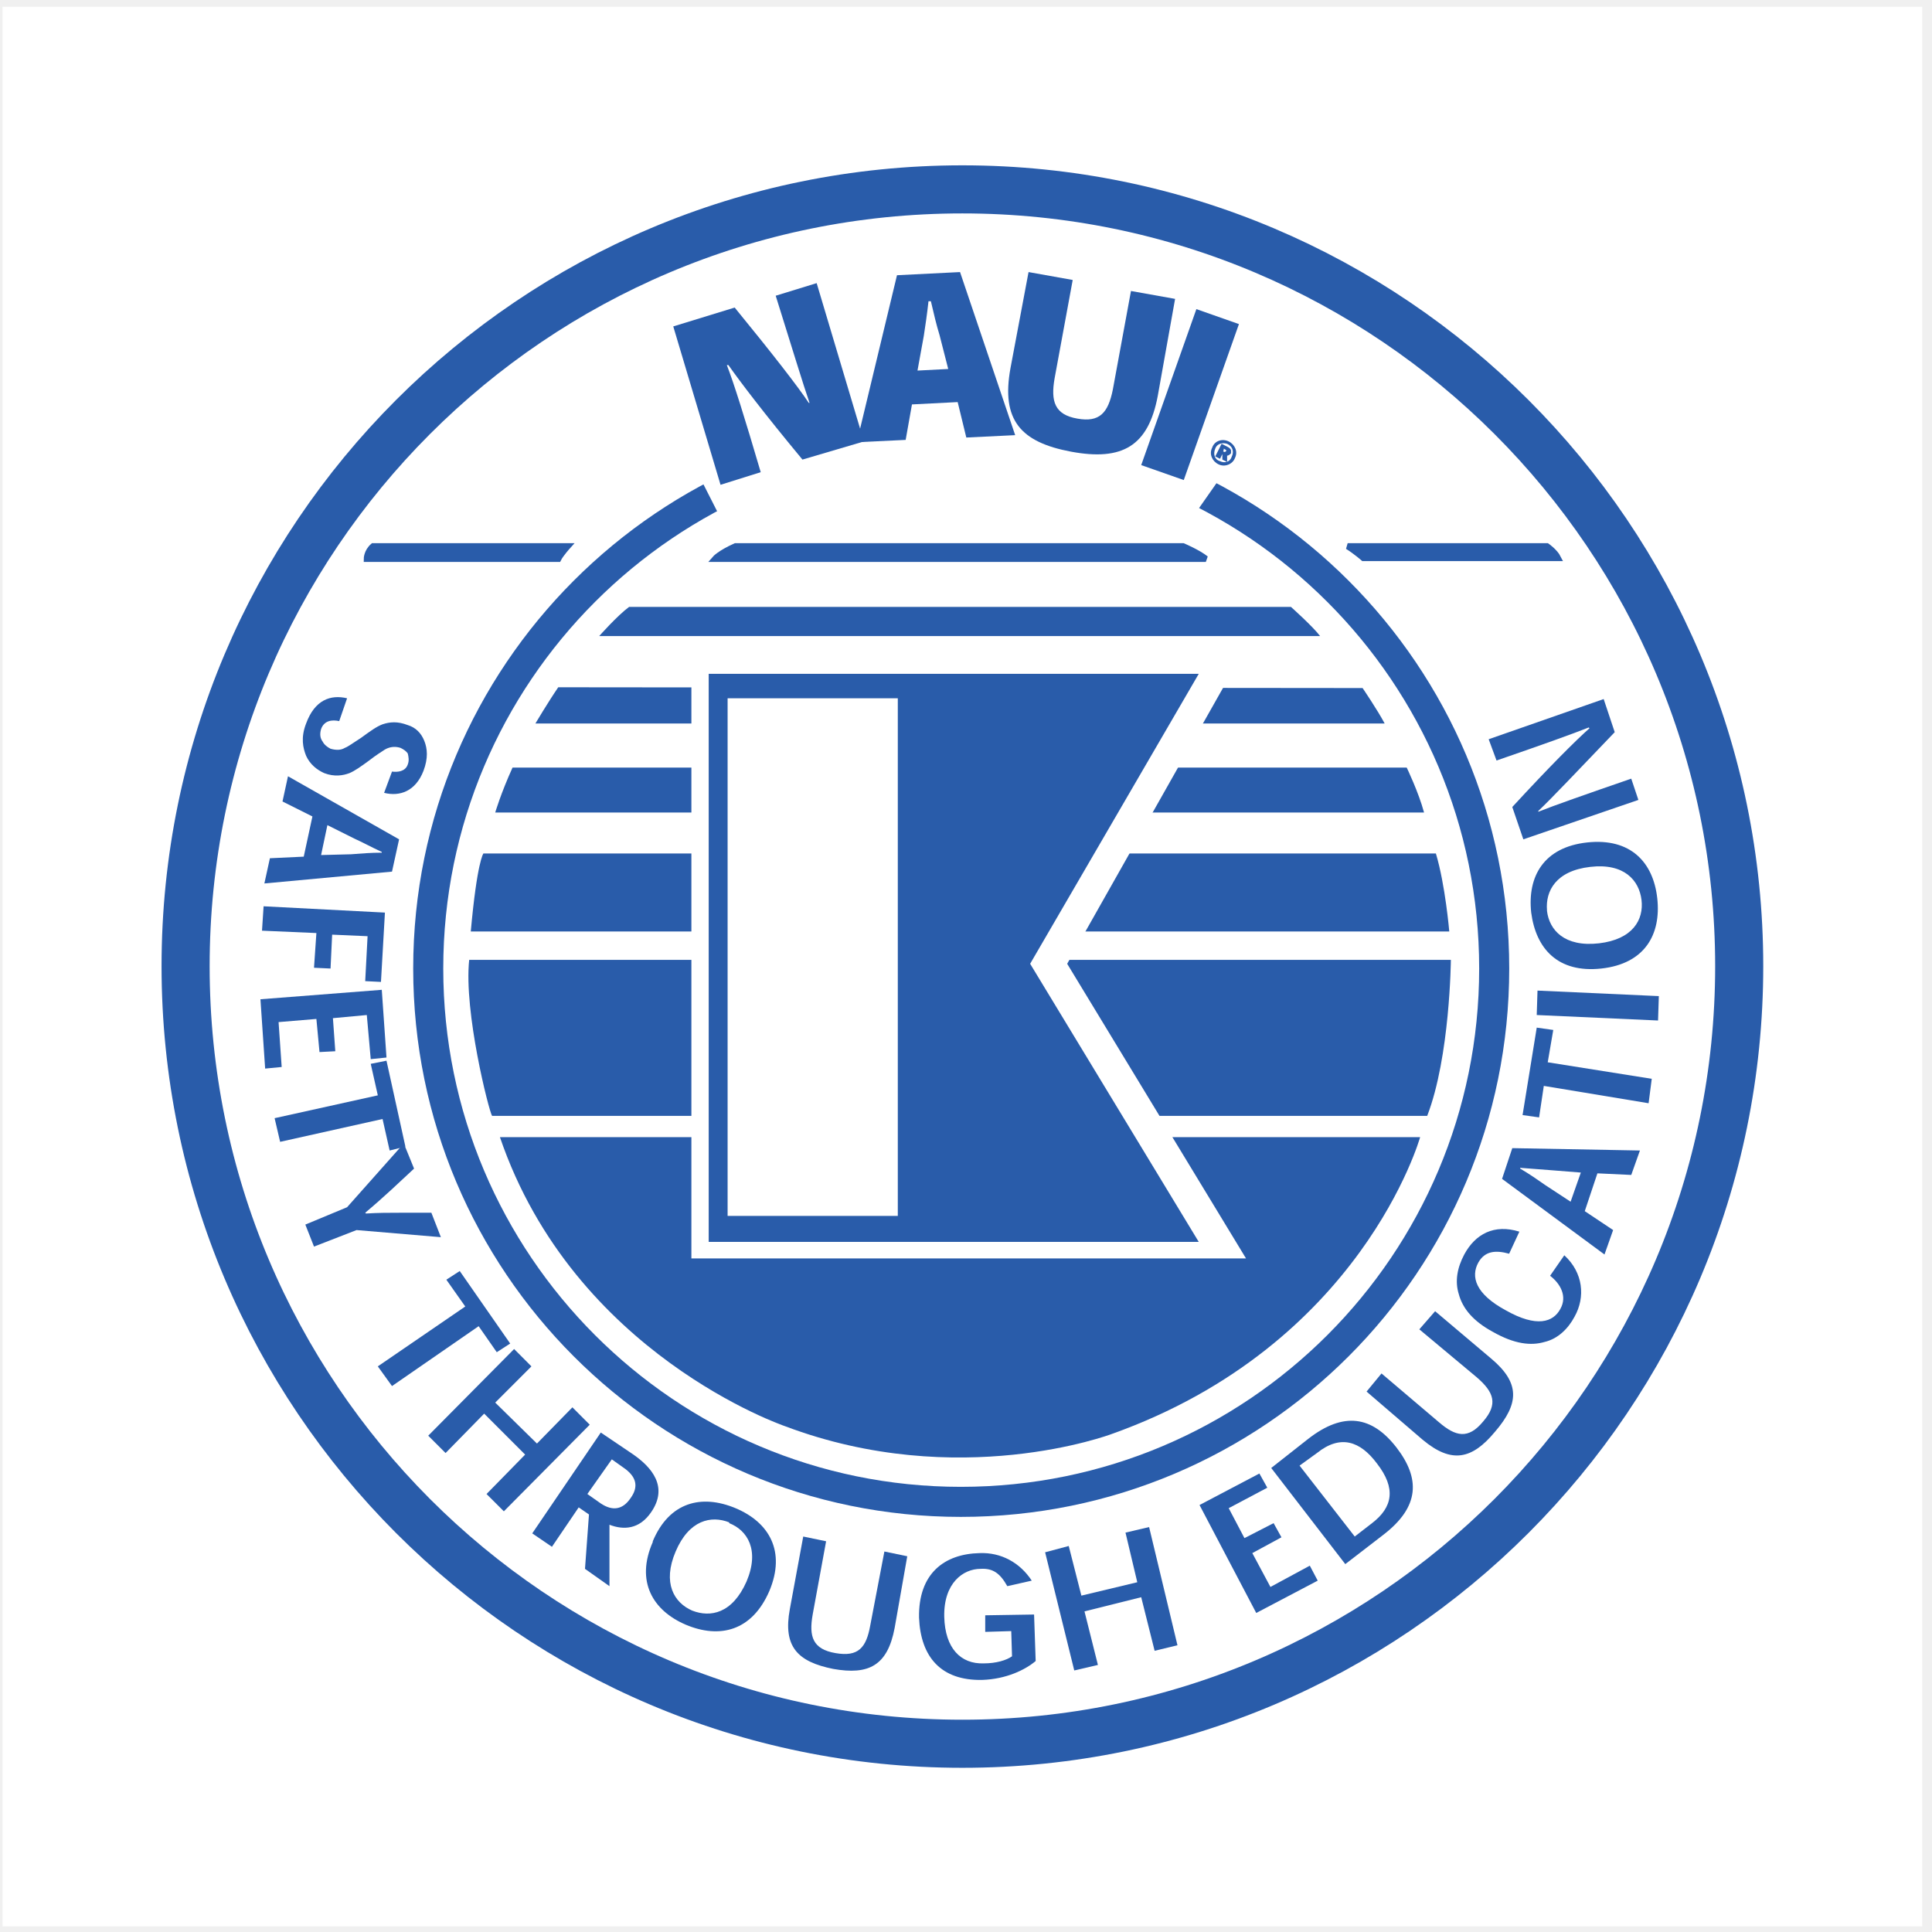
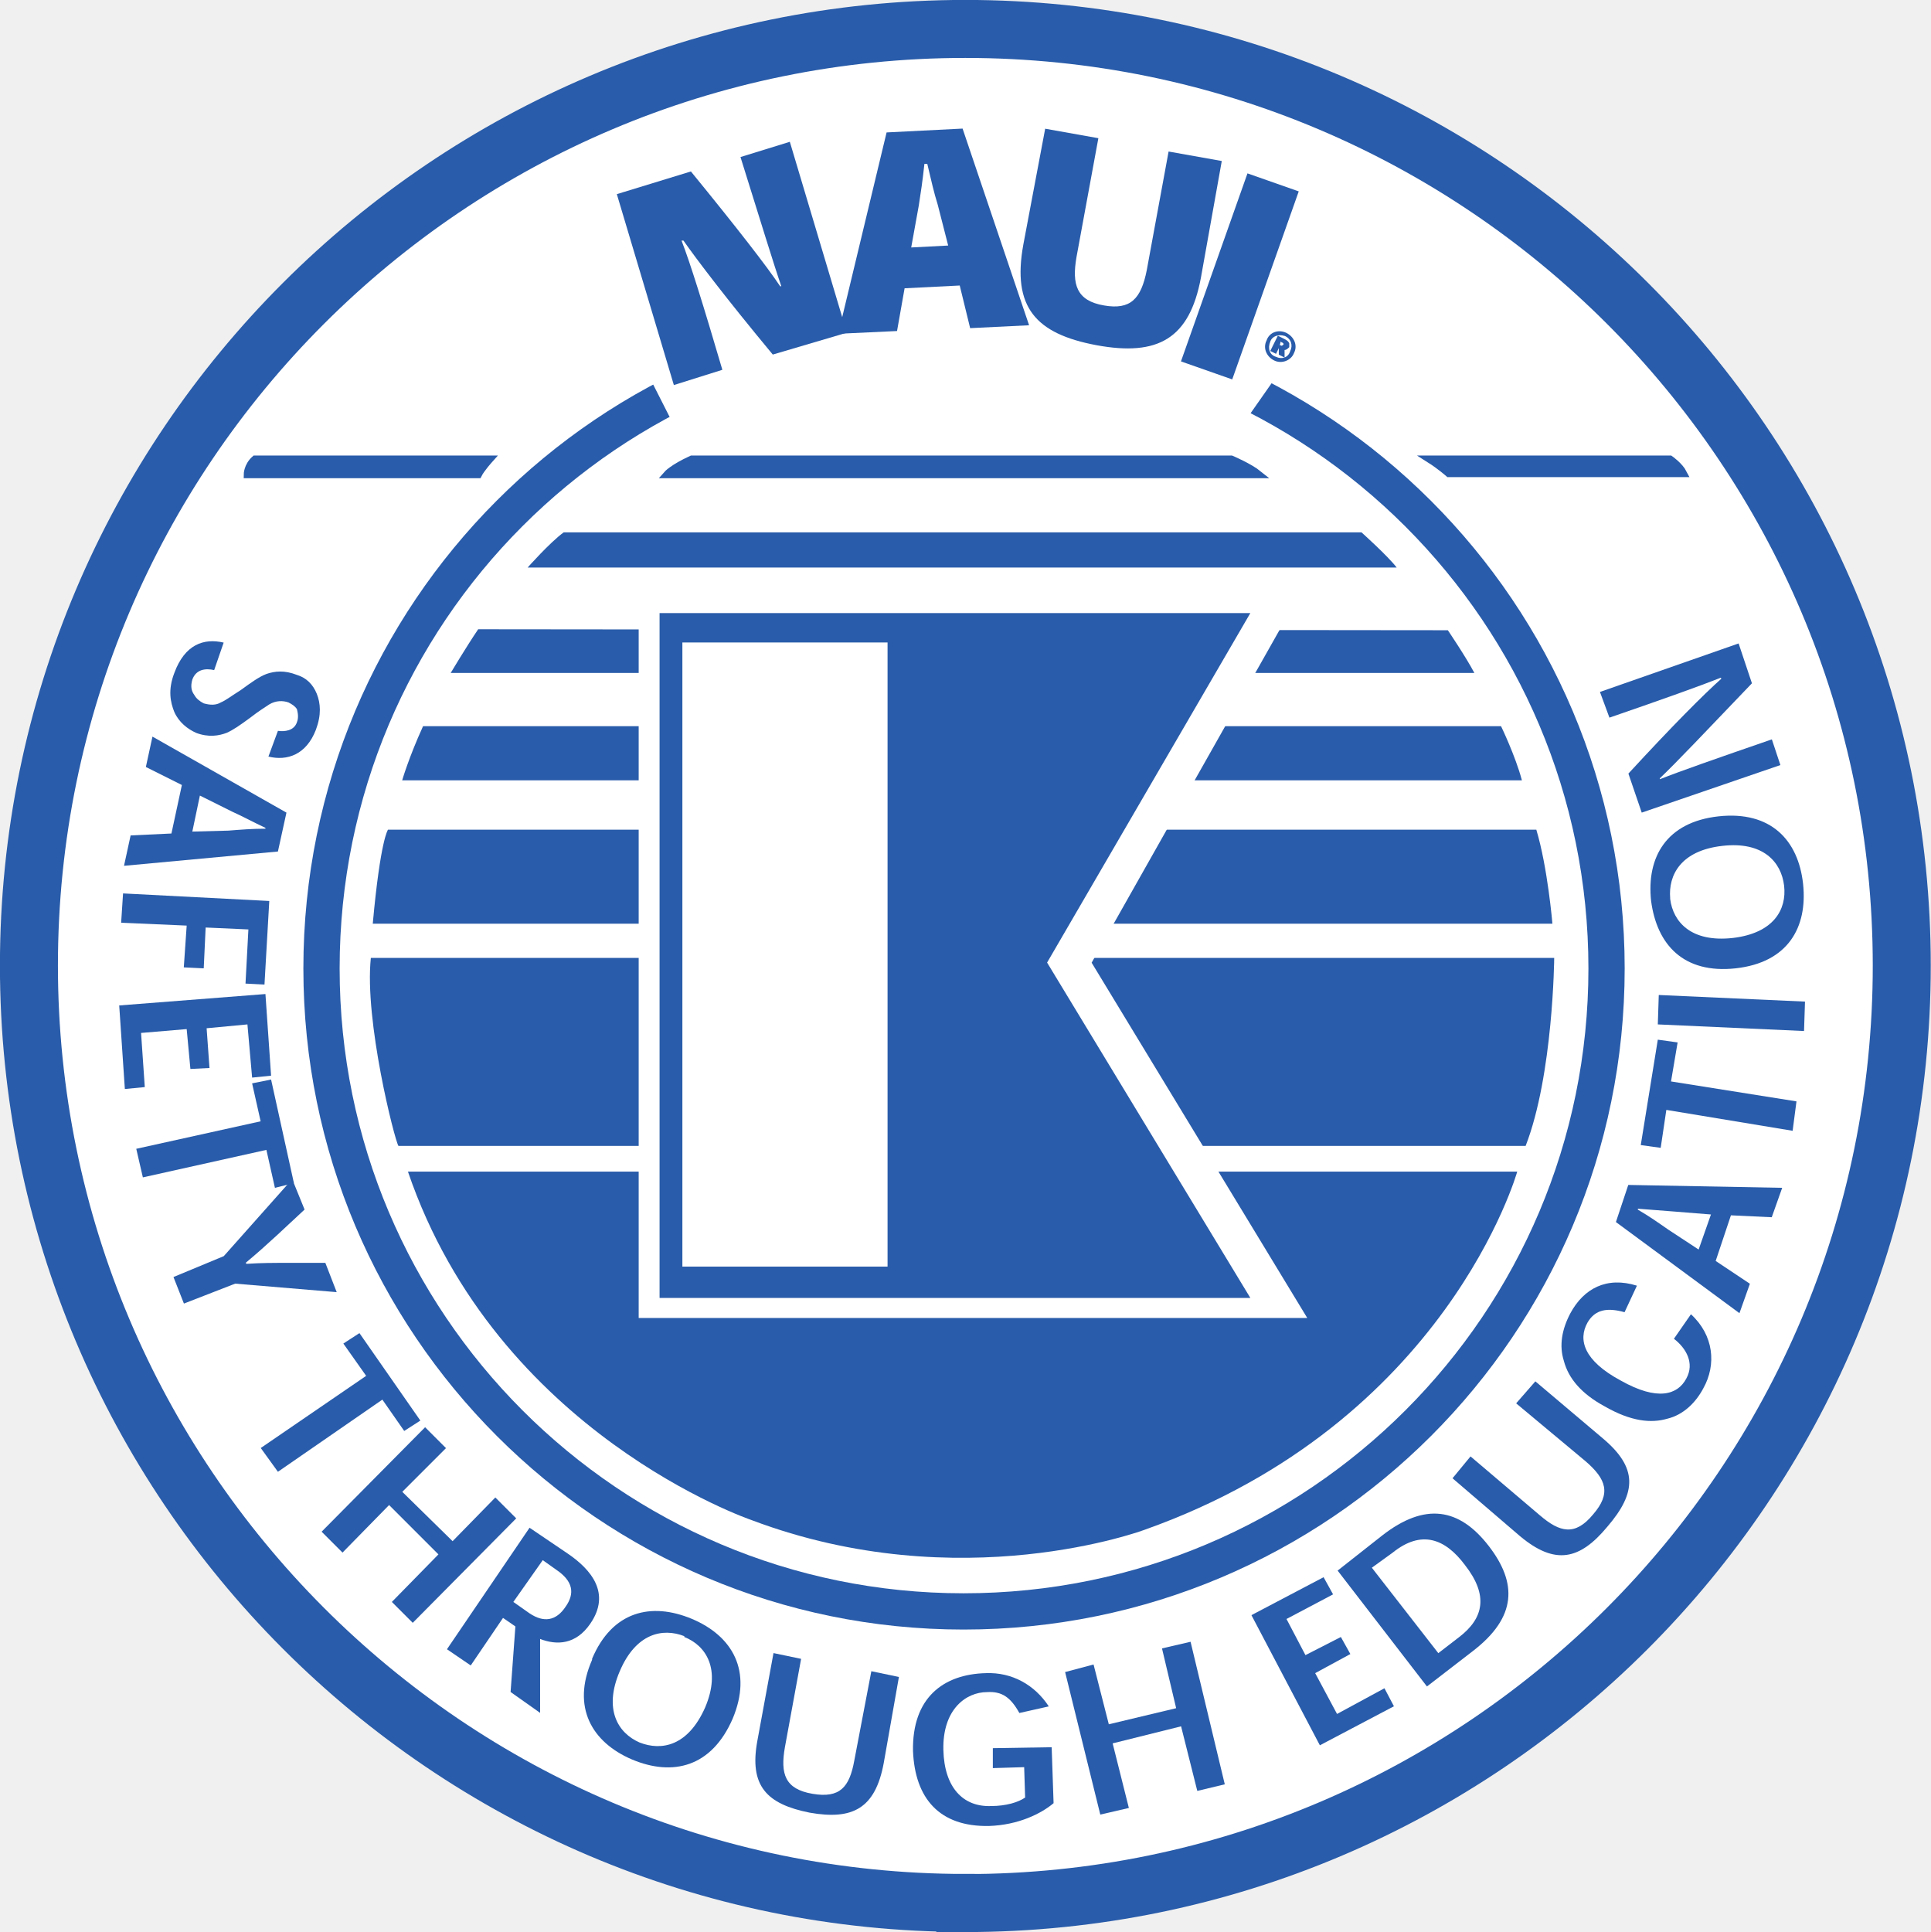
- <svg xmlns="http://www.w3.org/2000/svg" width="194pt" height="194pt" viewBox="0 0 194 194" version="1.1">
-   <g id="surface1">
-     <path style=" stroke:none;fill-rule:evenodd;fill:rgb(100%,100%,100%);fill-opacity:1;" d="M 0.258 0.676 L 193.016 0.676 L 193.016 193.434 L 0.258 193.434 L 0.258 0.676 " />
-     <path style="fill:none;stroke-width:30.18;stroke-linecap:butt;stroke-linejoin:miter;stroke:rgb(16.1%,36.099%,66.699%);stroke-opacity:1;stroke-miterlimit:2.613;" d="M 964.795 431.918 C 1260.651 431.918 1500.376 671.607 1500.376 967.469 C 1500.376 1263.369 1260.651 1503.059 964.795 1503.059 C 669.72 1503.059 429.996 1263.369 429.996 967.469 C 429.996 671.607 669.72 431.918 964.795 431.918 Z M 964.795 431.918 " transform="matrix(0.100001,0,0,-0.0999992,0,194)" />
-     <path style=" stroke:none;fill-rule:evenodd;fill:rgb(100%,100%,100%);fill-opacity:1;" d="M 69.977 47.336 L 72.668 52.637 L 119.266 52.637 L 122.98 47.336 C 122.98 47.336 101.621 32.305 69.977 47.336 " />
-     <path style=" stroke:none;fill-rule:evenodd;fill:rgb(16.1%,36.099%,66.699%);fill-opacity:1;" d="M 145.527 93.535 C 145.527 93.535 145.133 88.867 144.184 85.703 L 48.539 85.703 C 48.539 85.703 47.906 86.492 47.273 93.535 L 145.527 93.535 " />
-     <path style=" stroke:none;fill-rule:evenodd;fill:rgb(16.1%,36.099%,66.699%);fill-opacity:1;" d="M 47.113 96.383 L 145.688 96.383 C 145.688 96.383 145.605 106.113 143.312 112.047 L 49.41 112.047 C 49.094 111.57 46.559 101.602 47.113 96.383 " />
-     <path style=" stroke:none;fill-rule:evenodd;fill:rgb(16.1%,36.099%,66.699%);fill-opacity:1;" d="M 50.199 114.184 L 142.602 114.184 C 142.602 114.184 136.746 135.066 111.59 144.008 C 111.59 144.008 96.242 149.781 78.84 143.215 C 78.84 143.215 57.637 136.016 50.199 114.184 " />
-     <path style=" stroke:none;fill-rule:evenodd;fill:rgb(16.1%,36.099%,66.699%);fill-opacity:1;" d="M 51.465 77.078 L 141.254 77.078 C 141.254 77.078 142.441 79.531 142.996 81.59 L 49.727 81.59 C 49.727 81.59 50.281 79.691 51.465 77.078 " />
-     <path style=" stroke:none;fill-rule:evenodd;fill:rgb(16.1%,36.099%,66.699%);fill-opacity:1;" d="M 56.055 69.012 L 136.824 69.09 C 136.824 69.09 138.328 71.305 139.039 72.648 L 53.762 72.648 C 53.762 72.648 55.027 70.516 56.055 69.012 " />
-     <path style="fill:none;stroke-width:48.288;stroke-linecap:butt;stroke-linejoin:miter;stroke:rgb(16.1%,36.099%,66.699%);stroke-opacity:1;stroke-miterlimit:2.613;" d="M 966.358 189.025 C 1396.705 189.025 1746.389 538.715 1746.389 969.852 C 1746.389 1400.207 1396.705 1749.858 966.358 1749.858 C 535.229 1749.858 186.365 1400.207 186.365 969.852 C 186.365 538.715 535.229 189.025 966.358 189.025 Z M 966.358 189.025 " transform="matrix(0.100001,0,0,-0.0999992,0,194)" />
-     <path style=" stroke:none;fill-rule:evenodd;fill:rgb(16.1%,36.099%,66.699%);fill-opacity:1;" d="M 63.172 60.941 L 129.629 60.941 C 129.629 60.941 131.844 62.918 132.555 63.871 L 60.168 63.871 C 60.168 63.871 61.988 61.812 63.172 60.941 " />
-     <path style=" stroke:none;fill-rule:evenodd;fill:rgb(16.1%,36.099%,66.699%);fill-opacity:1;" d="M 37.465 54.852 L 57.004 54.852 C 57.004 54.852 56.293 55.641 56.055 56.117 L 36.832 56.117 C 36.832 56.117 36.832 55.402 37.465 54.852 " />
-     <path style="fill:none;stroke-width:6.164;stroke-linecap:butt;stroke-linejoin:miter;stroke:rgb(16.1%,36.099%,66.699%);stroke-opacity:1;stroke-miterlimit:2.613;" d="M 374.645 1391.496 L 570.033 1391.496 C 570.033 1391.496 562.924 1383.605 560.541 1378.839 L 368.317 1378.839 C 368.317 1378.839 368.317 1385.988 374.645 1391.496 Z M 374.645 1391.496 " transform="matrix(0.100001,0,0,-0.0999992,0,194)" />
-     <path style=" stroke:none;fill-rule:evenodd;fill:rgb(16.1%,36.099%,66.699%);fill-opacity:1;" d="M 73.855 54.852 L 118.789 54.852 C 118.789 54.852 120.289 55.484 121.082 56.117 L 71.797 56.117 C 71.797 56.117 72.273 55.562 73.855 54.852 " />
-     <path style="fill:none;stroke-width:6.164;stroke-linecap:butt;stroke-linejoin:miter;stroke:rgb(16.1%,36.099%,66.699%);stroke-opacity:1;stroke-miterlimit:2.613;" d="M 738.547 1391.496 L 1187.879 1391.496 C 1187.879 1391.496 1202.918 1385.167 1210.808 1378.839 L 717.962 1378.839 C 717.962 1378.839 722.727 1384.386 738.547 1391.496 Z M 738.547 1391.496 " transform="matrix(0.100001,0,0,-0.0999992,0,194)" />
-     <path style=" stroke:none;fill-rule:evenodd;fill:rgb(16.1%,36.099%,66.699%);fill-opacity:1;" d="M 135.324 54.852 L 155.34 54.852 C 155.34 54.852 156.129 55.402 156.445 56.035 L 136.906 56.035 C 136.906 56.035 136.191 55.402 135.324 54.852 " />
-     <path style="fill:none;stroke-width:6.164;stroke-linecap:butt;stroke-linejoin:miter;stroke:rgb(16.1%,36.099%,66.699%);stroke-opacity:1;stroke-miterlimit:2.613;" d="M 1353.229 1391.496 L 1553.344 1391.496 C 1553.344 1391.496 1561.273 1385.988 1564.437 1379.659 L 1369.049 1379.659 C 1369.049 1379.659 1361.94 1385.988 1353.229 1391.496 Z M 1353.229 1391.496 " transform="matrix(0.100001,0,0,-0.0999992,0,194)" />
-     <path style=" stroke:none;fill-rule:evenodd;fill:rgb(16.1%,36.099%,66.699%);fill-opacity:1;" d="M 38.57 79.613 C 40.152 80.008 41.734 79.453 42.527 77.395 C 43 76.133 42.922 75.184 42.605 74.391 C 42.289 73.602 41.734 73.047 40.945 72.809 C 39.914 72.41 39.125 72.492 38.414 72.73 C 37.781 72.969 37.148 73.441 36.277 74.074 C 35.406 74.629 35.012 74.945 34.617 75.102 C 34.219 75.34 33.746 75.34 33.191 75.184 C 32.875 75.023 32.559 74.785 32.402 74.469 C 32.164 74.152 32.082 73.758 32.242 73.203 C 32.559 72.336 33.352 72.254 34.062 72.41 L 34.852 70.117 C 33.191 69.723 31.609 70.277 30.738 72.648 C 30.184 74.074 30.422 75.102 30.738 75.895 C 31.133 76.766 31.848 77.316 32.559 77.633 C 33.586 78.027 34.457 77.871 35.09 77.633 C 35.645 77.395 36.199 77 37.066 76.367 C 37.781 75.812 38.176 75.578 38.652 75.262 C 39.203 74.945 39.758 74.945 40.23 75.102 C 40.547 75.262 40.785 75.422 40.945 75.656 C 41.023 75.973 41.102 76.367 40.945 76.766 C 40.707 77.477 39.914 77.555 39.363 77.477 L 38.57 79.613 " />
-     <path style=" stroke:none;fill-rule:evenodd;fill:rgb(16.1%,36.099%,66.699%);fill-opacity:1;" d="M 30.5 86.02 L 27.102 86.18 L 26.547 88.711 L 39.363 87.523 L 40.074 84.281 L 28.918 77.949 L 28.367 80.48 L 31.371 81.984 Z M 32.242 85.859 L 32.875 82.855 L 35.566 84.199 C 36.434 84.594 37.305 85.07 38.336 85.547 L 38.336 85.621 C 37.227 85.621 36.277 85.703 35.25 85.781 L 32.242 85.859 " />
-     <path style=" stroke:none;fill-rule:evenodd;fill:rgb(16.1%,36.099%,66.699%);fill-opacity:1;" d="M 26.309 93.453 L 31.77 93.691 L 31.531 97.176 L 33.191 97.254 L 33.352 93.852 L 36.91 94.008 L 36.672 98.52 L 38.254 98.598 L 38.652 91.637 L 26.469 91.004 L 26.309 93.453 " />
-     <path style=" stroke:none;fill-rule:evenodd;fill:rgb(16.1%,36.099%,66.699%);fill-opacity:1;" d="M 33.43 102.238 L 36.832 101.922 L 37.227 106.352 L 38.809 106.191 L 38.336 99.391 L 26.152 100.34 L 26.625 107.301 L 28.285 107.141 L 27.973 102.633 L 31.77 102.316 L 32.082 105.641 L 33.668 105.559 L 33.43 102.238 " />
-     <path style=" stroke:none;fill-rule:evenodd;fill:rgb(16.1%,36.099%,66.699%);fill-opacity:1;" d="M 40.707 115.133 L 38.809 106.508 L 37.227 106.824 L 37.938 109.988 L 27.574 112.281 L 28.129 114.656 L 38.414 112.363 L 39.125 115.527 L 40.707 115.133 " />
-     <path style=" stroke:none;fill-rule:evenodd;fill:rgb(16.1%,36.099%,66.699%);fill-opacity:1;" d="M 44.27 124.23 L 43.316 121.777 L 40.152 121.777 C 39.047 121.777 37.938 121.777 36.754 121.855 L 36.672 121.777 C 37.621 120.984 38.414 120.273 39.281 119.48 L 41.578 117.344 L 40.547 114.816 L 34.852 121.223 L 30.66 122.965 L 31.531 125.176 L 35.801 123.516 L 44.27 124.23 " />
-     <path style=" stroke:none;fill-rule:evenodd;fill:rgb(16.1%,36.099%,66.699%);fill-opacity:1;" d="M 51.23 134.91 L 46.164 127.629 L 44.82 128.5 L 46.719 131.191 L 37.938 137.203 L 39.363 139.18 L 48.062 133.168 L 49.883 135.781 L 51.23 134.91 " />
-     <path style=" stroke:none;fill-rule:evenodd;fill:rgb(16.1%,36.099%,66.699%);fill-opacity:1;" d="M 59.219 143.059 L 57.477 141.316 L 53.918 144.953 L 49.727 140.84 L 53.363 137.203 L 51.625 135.461 L 43 144.164 L 44.742 145.906 L 48.617 141.949 L 52.73 146.062 L 48.855 150.02 L 50.594 151.758 L 59.219 143.059 " />
-     <path style=" stroke:none;fill-rule:evenodd;fill:rgb(16.1%,36.099%,66.699%);fill-opacity:1;" d="M 61.199 153.105 C 62.621 153.656 64.203 153.578 65.391 151.836 C 67.129 149.305 65.469 147.328 63.492 145.984 L 60.328 143.848 L 53.445 153.973 L 55.422 155.32 L 58.109 151.363 L 59.141 152.074 L 58.742 157.535 L 61.199 159.273 Z M 58.98 150.02 L 61.434 146.539 L 62.543 147.328 C 63.965 148.277 64.125 149.305 63.332 150.414 C 62.543 151.602 61.512 151.758 60.328 150.969 L 58.98 150.02 " />
-     <path style=" stroke:none;fill-rule:evenodd;fill:rgb(16.1%,36.099%,66.699%);fill-opacity:1;" d="M 65.547 154.844 C 63.809 158.801 65.547 161.727 68.871 163.148 C 72.273 164.574 75.516 163.785 77.258 159.75 C 78.918 155.793 77.258 152.867 73.855 151.441 C 70.453 150.02 67.211 150.809 65.547 154.766 Z M 73.223 152.945 C 75.043 153.656 76.305 155.637 74.965 158.801 C 73.535 162.043 71.324 162.438 69.504 161.727 C 67.684 160.934 66.496 158.957 67.844 155.793 C 69.188 152.629 71.402 152.152 73.223 152.867 L 73.223 152.945 " />
-     <path style=" stroke:none;fill-rule:evenodd;fill:rgb(16.1%,36.099%,66.699%);fill-opacity:1;" d="M 91.102 156.27 L 88.805 155.793 L 87.383 163.23 C 86.984 165.445 86.195 166.395 83.902 165.996 C 81.605 165.602 81.211 164.336 81.605 162.121 L 82.953 154.766 L 80.656 154.289 L 79.312 161.57 C 78.602 165.367 80.105 166.867 83.664 167.582 C 87.223 168.215 89.121 167.266 89.836 163.465 L 91.102 156.27 " />
-     <path style=" stroke:none;fill-rule:evenodd;fill:rgb(16.1%,36.099%,66.699%);fill-opacity:1;" d="M 103.836 162.121 L 98.93 162.199 L 98.93 163.863 L 101.543 163.785 L 101.621 166.316 C 101.066 166.711 100.039 167.027 98.773 167.027 C 96.48 167.105 94.898 165.523 94.816 162.359 C 94.738 158.957 96.719 157.535 98.457 157.535 C 99.723 157.453 100.434 158.008 101.148 159.273 L 103.602 158.719 C 102.414 156.902 100.516 155.871 98.379 155.953 C 94.816 156.031 92.207 158.008 92.285 162.438 C 92.445 166.395 94.5 168.766 98.613 168.688 C 101.066 168.609 102.965 167.66 103.996 166.789 L 103.836 162.121 " />
-     <path style=" stroke:none;fill-rule:evenodd;fill:rgb(16.1%,36.099%,66.699%);fill-opacity:1;" d="M 115.387 153.34 L 113.016 153.895 L 114.199 158.879 L 108.586 160.223 L 107.316 155.238 L 104.945 155.871 L 107.871 167.738 L 110.246 167.184 L 108.898 161.805 L 114.594 160.383 L 115.941 165.762 L 118.234 165.207 L 115.387 153.34 " />
-     <path style=" stroke:none;fill-rule:evenodd;fill:rgb(16.1%,36.099%,66.699%);fill-opacity:1;" d="M 124.961 154.449 L 123.379 151.441 L 127.254 149.387 L 126.461 147.961 L 120.449 151.125 L 126.145 161.965 L 132.316 158.719 L 131.523 157.215 L 127.57 159.352 L 125.75 155.953 L 128.676 154.367 L 127.887 152.945 L 124.961 154.449 " />
-     <path style=" stroke:none;fill-rule:evenodd;fill:rgb(16.1%,36.099%,66.699%);fill-opacity:1;" d="M 138.883 154.133 C 142.602 151.285 142.602 148.438 140.227 145.352 C 137.773 142.188 134.926 141.711 131.367 144.48 L 127.648 147.406 L 135.086 157.059 Z M 136.035 154.289 L 130.496 147.168 L 132.238 145.906 C 134.609 144.008 136.59 144.719 138.25 146.934 C 140.227 149.465 139.832 151.363 137.773 152.945 L 136.035 154.289 " />
-     <path style=" stroke:none;fill-rule:evenodd;fill:rgb(16.1%,36.099%,66.699%);fill-opacity:1;" d="M 144.105 131.664 L 142.52 133.484 L 148.297 138.309 C 150.035 139.812 150.434 141 148.93 142.738 C 147.426 144.559 146.16 144.242 144.5 142.82 L 138.723 137.914 L 137.223 139.734 L 142.84 144.559 C 145.766 147.012 147.82 146.539 150.117 143.77 C 152.566 140.922 152.648 138.863 149.723 136.41 L 144.105 131.664 " />
-     <path style=" stroke:none;fill-rule:evenodd;fill:rgb(16.1%,36.099%,66.699%);fill-opacity:1;" d="M 155.652 128.105 C 156.684 128.898 157.395 130.16 156.684 131.43 C 155.969 132.773 154.309 133.328 151.223 131.586 C 148.137 129.926 147.664 128.184 148.453 126.762 C 149.09 125.652 150.117 125.496 151.539 125.891 L 152.566 123.676 C 150.035 122.883 148.137 123.914 147.031 125.969 C 146.32 127.312 146.082 128.66 146.477 129.926 C 146.871 131.43 147.98 132.691 149.879 133.723 C 152.094 134.988 153.754 135.145 155.102 134.75 C 156.445 134.434 157.473 133.406 158.105 132.219 C 159.215 130.242 158.977 127.789 157.078 126.047 L 155.652 128.105 " />
-     <path style=" stroke:none;fill-rule:evenodd;fill:rgb(16.1%,36.099%,66.699%);fill-opacity:1;" d="M 160.402 117.82 L 163.801 117.98 L 164.672 115.527 L 151.855 115.289 L 150.828 118.375 L 161.113 125.969 L 161.98 123.516 L 159.133 121.617 Z M 158.738 117.742 L 157.711 120.668 L 155.18 119.008 C 154.387 118.453 153.598 117.902 152.648 117.344 L 152.648 117.266 C 153.754 117.344 154.703 117.426 155.734 117.504 L 158.738 117.742 " />
-     <path style=" stroke:none;fill-rule:evenodd;fill:rgb(16.1%,36.099%,66.699%);fill-opacity:1;" d="M 154.309 103.188 L 152.887 111.969 L 154.547 112.203 L 155.02 109.039 L 165.543 110.781 L 165.859 108.328 L 155.414 106.668 L 155.969 103.422 L 154.309 103.188 " />
-     <path style=" stroke:none;fill-rule:evenodd;fill:rgb(16.1%,36.099%,66.699%);fill-opacity:1;" d="M 166.57 100.023 L 154.387 99.469 L 154.309 101.922 L 166.492 102.473 L 166.57 100.023 " />
-     <path style=" stroke:none;fill-rule:evenodd;fill:rgb(16.1%,36.099%,66.699%);fill-opacity:1;" d="M 160.797 97.254 C 165.148 96.777 166.809 93.852 166.414 90.211 C 166.016 86.574 163.723 84.121 159.371 84.594 C 155.02 85.07 153.359 87.996 153.754 91.637 C 154.23 95.273 156.445 97.727 160.797 97.254 Z M 155.34 91.398 C 155.18 89.5 156.207 87.441 159.688 87.047 C 163.09 86.652 164.594 88.395 164.832 90.371 C 165.066 92.348 163.961 94.324 160.559 94.723 C 157.078 95.117 155.574 93.379 155.34 91.477 L 155.34 91.398 " />
-     <path style=" stroke:none;fill-rule:evenodd;fill:rgb(16.1%,36.099%,66.699%);fill-opacity:1;" d="M 159.609 73.125 C 158.184 74.391 155.574 77 151.855 81.035 L 152.965 84.281 L 164.516 80.324 L 163.801 78.188 C 159.215 79.77 156.051 80.879 154.469 81.512 L 154.469 81.43 C 155.812 80.164 158.344 77.477 162.141 73.52 L 161.031 70.195 L 149.484 74.23 L 150.273 76.367 C 154.863 74.785 157.949 73.68 159.531 73.047 L 159.609 73.125 " />
-     <path style="fill:none;stroke-width:12.315;stroke-linecap:butt;stroke-linejoin:miter;stroke:rgb(100%,100%,100%);stroke-opacity:1;stroke-miterlimit:2.613;" d="M 964.014 464.34 C 1241.667 464.34 1466.353 689.81 1466.353 967.469 C 1466.353 1245.166 1241.667 1469.816 964.014 1469.816 C 686.321 1469.816 461.636 1245.166 461.636 967.469 C 461.636 689.81 686.321 464.34 964.014 464.34 Z M 964.014 464.34 " transform="matrix(0.100001,0,0,-0.0999992,0,194)" />
-     <path style=" stroke:none;fill-rule:evenodd;fill:rgb(100%,100%,100%);fill-opacity:1;" d="M 69.426 65.688 L 69.426 126.363 L 125.117 126.363 L 107.16 96.777 L 124.723 65.688 L 69.426 65.688 " />
-     <path style=" stroke:none;fill-rule:evenodd;fill:rgb(16.1%,36.099%,66.699%);fill-opacity:1;" d="M 120.371 124.703 L 103.441 96.777 L 120.371 67.664 L 71.164 67.664 L 71.164 124.703 L 120.371 124.703 " />
-     <path style=" stroke:none;fill-rule:evenodd;fill:rgb(100%,100%,100%);fill-opacity:1;" d="M 73.062 122.094 L 90.152 122.094 L 90.152 70.117 L 73.062 70.117 L 73.062 122.094 " />
-     <path style=" stroke:none;fill-rule:evenodd;fill:rgb(16.1%,36.099%,66.699%);fill-opacity:1;" d="M 81.211 40.453 C 80.105 38.793 77.652 35.629 73.773 30.883 L 67.605 32.777 L 72.352 48.68 L 76.387 47.414 C 74.805 42.035 73.695 38.477 72.984 36.656 L 73.141 36.656 C 74.25 38.238 76.703 41.48 80.578 46.148 L 86.75 44.328 L 82.004 28.43 L 77.891 29.695 C 79.551 34.996 80.656 38.633 81.289 40.453 L 81.211 40.453 " />
-     <path style=" stroke:none;fill-rule:evenodd;fill:rgb(16.1%,36.099%,66.699%);fill-opacity:1;" d="M 96.164 40.375 L 97.031 43.934 L 101.938 43.695 L 96.402 27.32 L 90.07 27.637 L 86.039 44.406 L 90.941 44.172 L 91.574 40.609 Z M 95.215 37.051 L 92.129 37.211 L 92.762 33.73 C 92.918 32.699 93.078 31.672 93.234 30.246 L 93.473 30.246 C 93.789 31.594 94.027 32.621 94.344 33.648 L 95.215 37.051 " />
-     <path style=" stroke:none;fill-rule:evenodd;fill:rgb(16.1%,36.099%,66.699%);fill-opacity:1;" d="M 117.996 30.012 L 113.566 29.219 L 111.746 39.109 C 111.273 41.48 110.402 42.43 108.188 42.035 C 105.895 41.641 105.496 40.297 105.895 38 L 107.715 28.113 L 103.281 27.32 L 101.465 36.973 C 100.516 42.191 102.492 44.406 107.555 45.355 C 112.695 46.309 115.309 44.805 116.258 39.742 L 117.996 30.012 " />
-     <path style=" stroke:none;fill-rule:evenodd;fill:rgb(16.1%,36.099%,66.699%);fill-opacity:1;" d="M 118.867 48.203 L 124.406 32.543 L 120.133 31.039 L 114.594 46.703 L 118.867 48.203 " />
-     <path style=" stroke:none;fill-rule:evenodd;fill:rgb(16.1%,36.099%,66.699%);fill-opacity:1;" d="M 122.031 45.832 L 122.508 46.07 L 122.742 45.594 L 122.742 46.148 L 123.219 46.387 L 123.219 45.754 C 123.379 45.754 123.535 45.594 123.613 45.516 C 123.613 45.355 123.613 45.277 123.613 45.199 C 123.535 45.039 123.453 44.961 123.141 44.805 L 122.664 44.566 Z M 122.902 45.039 L 122.98 45.121 C 123.059 45.121 123.141 45.199 123.141 45.277 C 123.059 45.355 122.98 45.438 122.902 45.355 L 122.824 45.355 Z M 123.379 44.328 C 122.742 44.012 121.953 44.25 121.715 44.961 C 121.398 45.594 121.715 46.309 122.348 46.621 C 122.98 46.941 123.773 46.621 124.008 45.988 C 124.324 45.355 124.008 44.645 123.379 44.328 Z M 123.219 44.566 C 123.773 44.805 123.93 45.355 123.691 45.832 C 123.535 46.387 122.98 46.543 122.508 46.309 C 121.953 46.148 121.797 45.594 122.031 45.039 C 122.188 44.566 122.742 44.406 123.219 44.566 " />
+ <svg xmlns="http://www.w3.org/2000/svg" id="Layer_2" data-name="Layer 2" viewBox="0 0 160.83 160.91">
+   <defs>
+     <style>
+       .cls-1, .cls-2 {
+         fill: #fff;
+       }
+ 
+       .cls-1, .cls-3 {
+         fill-rule: evenodd;
+       }
+ 
+       .cls-4 {
+         stroke: #fff;
+         stroke-width: 1.23px;
+       }
+ 
+       .cls-4, .cls-5, .cls-6, .cls-7 {
+         fill: none;
+         stroke-miterlimit: 10;
+       }
+ 
+       .cls-5 {
+         stroke-width: .62px;
+       }
+ 
+       .cls-5, .cls-6, .cls-7 {
+         stroke: #295caa;
+       }
+ 
+       .cls-6 {
+         stroke-width: 4.83px;
+       }
+ 
+       .cls-7 {
+         stroke-width: 3.02px;
+       }
+ 
+       .cls-3 {
+         fill: #295caa;
+       }
+     </style>
+   </defs>
+   <g id="Layer_1-2" data-name="Layer 1">
+     <g id="surface1">
+       <path class="cls-2" d="M80.41,2.36C37.3,2.36,2.41,37.32,2.41,80.36s34.89,78.08,78,78.08,78-34.97,78-78.08S123.45,2.36,80.41,2.36Z" />
+       <path class="cls-7" d="M80.26,134.21c29.59,0,53.56-23.97,53.56-53.55s-23.97-53.56-53.56-53.56-53.48,23.97-53.48,53.56,23.97,53.55,53.48,53.55Z" />
+       <path class="cls-1" d="M53.75,30.73l2.69,5.3h46.6l3.71-5.3s-21.36-15.03-53,0" />
+       <path class="cls-3" d="M129.31,76.93s-.39-4.67-1.34-7.83H32.32s-.63.79-1.27,7.83h98.25" />
+       <path class="cls-3" d="M30.89,79.78h98.57s-.08,9.73-2.38,15.66H33.19c-.32-.48-2.85-10.45-2.3-15.66" />
+       <path class="cls-3" d="M33.98,97.58h92.4s-5.86,20.88-31.01,29.82c0,0-15.35,5.77-32.75-.79,0,0-21.2-7.2-28.64-29.03" />
+       <path class="cls-3" d="M35.24,60.48h89.79s1.19,2.45,1.74,4.51H33.5s.55-1.9,1.74-4.51" />
+       <path class="cls-3" d="M39.83,52.41l80.77.08s1.5,2.21,2.21,3.56H37.54s1.27-2.13,2.29-3.64" />
+       <path class="cls-6" d="M80.41,158.5c43.04,0,78-34.97,78-78.08S123.45,2.41,80.41,2.41,2.41,37.38,2.41,80.41s34.89,78.08,78,78.08Z" />
+       <path class="cls-3" d="M46.95,44.34h66.46s2.21,1.98,2.93,2.93H43.95s1.82-2.06,3-2.93" />
+       <path class="cls-3" d="M21.24,38.25h19.54s-.71.79-.95,1.27h-19.22s0-.71.63-1.27" />
+       <path class="cls-5" d="M21.24,38.25h19.54s-.71.79-.95,1.27h-19.22s0-.71.63-1.27Z" />
+       <path class="cls-3" d="M57.63,38.25h44.93s1.5.63,2.29,1.27h-49.29s.48-.55,2.06-1.27" />
+       <path class="cls-5" d="M57.63,38.25h44.93s1.5.63,2.29,1.27h-49.29s.48-.55,2.06-1.27Z" />
+       <path class="cls-3" d="M119.1,38.25h20.02s.79.55,1.11,1.18h-19.54s-.71-.63-1.58-1.18" />
+       <path class="cls-5" d="M119.1,38.25h20.01s.79.55,1.11,1.18h-19.54s-.71-.63-1.58-1.18Z" />
+       <path class="cls-3" d="M22.35,63.01c1.58.39,3.16-.16,3.96-2.22.47-1.26.39-2.21.08-3-.32-.79-.87-1.34-1.66-1.58-1.03-.4-1.82-.32-2.53-.08-.63.24-1.27.71-2.14,1.34-.87.55-1.27.87-1.66,1.03-.4.24-.87.24-1.43.08-.32-.16-.63-.4-.79-.71-.24-.32-.32-.71-.16-1.27.32-.87,1.11-.95,1.82-.79l.79-2.29c-1.66-.39-3.24.16-4.11,2.53-.55,1.43-.32,2.45,0,3.25.39.87,1.11,1.42,1.82,1.74,1.03.39,1.9.24,2.53,0,.55-.24,1.11-.63,1.98-1.27.71-.55,1.11-.79,1.59-1.11.55-.32,1.11-.32,1.58-.16.32.16.55.32.71.55.08.32.16.71,0,1.11-.24.71-1.03.79-1.58.71l-.79,2.14" />
+       <path class="cls-3" d="M14.28,69.42l-3.4.16-.55,2.53,12.82-1.19.71-3.24-11.16-6.33-.55,2.53,3,1.5-.87,4.04ZM16.02,69.26l.63-3,2.69,1.34c.87.39,1.74.87,2.77,1.35v.07c-1.11,0-2.06.08-3.09.16l-3.01.08" />
+       <path class="cls-3" d="M10.09,76.85l5.46.24-.24,3.48,1.66.08.16-3.4,3.56.16-.24,4.51,1.58.08.4-6.96-12.18-.63-.16,2.45" />
+       <path class="cls-3" d="M17.21,85.64l3.4-.32.39,4.43,1.58-.16-.47-6.8-12.18.95.47,6.96,1.66-.16-.31-4.51,3.8-.32.31,3.32,1.59-.08-.24-3.32" />
+       <path class="cls-3" d="M24.48,98.53l-1.9-8.62-1.58.32.71,3.16-10.36,2.29.55,2.38,10.29-2.29.71,3.16,1.58-.39" />
+       <path class="cls-3" d="M28.05,107.63l-.95-2.45h-3.16c-1.11,0-2.21,0-3.4.08l-.08-.08c.95-.79,1.74-1.5,2.61-2.3l2.3-2.14-1.03-2.53-5.7,6.41-4.19,1.74.87,2.21,4.27-1.66,8.47.71" />
+       <path class="cls-3" d="M35.01,118.31l-5.07-7.28-1.34.87,1.9,2.69-8.78,6.01,1.43,1.98,8.7-6.01,1.82,2.61,1.35-.87" />
+       <path class="cls-3" d="M43,126.46l-1.74-1.74-3.56,3.64-4.19-4.11,3.64-3.64-1.74-1.74-8.62,8.7,1.74,1.74,3.88-3.96,4.11,4.11-3.88,3.96,1.74,1.74,8.62-8.7" />
+       <path class="cls-3" d="M44.98,136.5c1.42.55,3,.47,4.19-1.27,1.74-2.53.08-4.51-1.9-5.85l-3.16-2.14-6.88,10.12,1.98,1.35,2.69-3.96,1.03.71-.4,5.46,2.46,1.74v-6.17ZM42.76,133.42l2.45-3.48,1.11.79c1.42.95,1.58,1.98.79,3.09-.79,1.19-1.82,1.34-3,.55l-1.35-.95" />
+       <path class="cls-3" d="M49.32,138.24c-1.74,3.96,0,6.88,3.32,8.3,3.4,1.43,6.64.64,8.39-3.4,1.66-3.96,0-6.88-3.4-8.31-3.4-1.42-6.64-.63-8.31,3.32v.08ZM57,136.34c1.82.71,3.08,2.69,1.74,5.86-1.43,3.24-3.64,3.64-5.46,2.93-1.82-.79-3.01-2.77-1.66-5.93,1.34-3.16,3.56-3.64,5.38-2.93v.08" />
+       <path class="cls-3" d="M74.88,139.67l-2.3-.48-1.42,7.44c-.4,2.21-1.19,3.16-3.48,2.77-2.3-.39-2.69-1.66-2.3-3.88l1.35-7.36-2.3-.48-1.34,7.28c-.71,3.8.79,5.3,4.35,6.01,3.56.63,5.46-.32,6.17-4.12l1.27-7.2" />
+       <path class="cls-3" d="M87.61,145.52l-4.91.08v1.66l2.61-.08.08,2.53c-.55.39-1.58.71-2.85.71-2.29.08-3.88-1.5-3.96-4.67-.08-3.4,1.9-4.82,3.64-4.82,1.27-.08,1.98.47,2.69,1.74l2.45-.55c-1.19-1.82-3.09-2.85-5.22-2.77-3.56.08-6.17,2.05-6.09,6.48.16,3.96,2.21,6.33,6.33,6.25,2.45-.08,4.35-1.03,5.38-1.9l-.16-4.67" />
+       <path class="cls-3" d="M99.16,136.74l-2.37.55,1.18,4.98-5.61,1.34-1.27-4.98-2.37.63,2.93,11.87,2.38-.55-1.35-5.38,5.7-1.42,1.35,5.38,2.29-.55-2.85-11.87" />
+       <path class="cls-3" d="M108.74,137.85l-1.58-3.01,3.88-2.05-.79-1.43-6.01,3.16,5.7,10.84,6.17-3.25-.79-1.5-3.95,2.14-1.82-3.4,2.93-1.59-.79-1.42-2.93,1.5" />
+       <path class="cls-3" d="M122.66,137.53c3.72-2.85,3.72-5.7,1.34-8.78-2.45-3.16-5.3-3.64-8.86-.87l-3.72,2.93,7.44,9.65,3.8-2.93ZM119.81,137.69l-5.54-7.12,1.74-1.26c2.37-1.9,4.35-1.19,6.01,1.03,1.98,2.53,1.58,4.43-.48,6.01l-1.74,1.34" />
+       <path class="cls-3" d="M127.88,115.06l-1.59,1.82,5.78,4.82c1.74,1.5,2.14,2.69.63,4.43-1.5,1.82-2.77,1.5-4.43.08l-5.78-4.91-1.5,1.82,5.62,4.82c2.93,2.45,4.98,1.98,7.28-.79,2.45-2.85,2.53-4.91-.39-7.36l-5.62-4.75" />
+       <path class="cls-3" d="M139.43,111.5c1.03.79,1.74,2.05,1.03,3.32-.71,1.34-2.38,1.9-5.46.16-3.09-1.66-3.56-3.4-2.77-4.82.64-1.11,1.66-1.27,3.09-.87l1.03-2.21c-2.53-.79-4.43.24-5.54,2.29-.71,1.34-.95,2.69-.55,3.96.39,1.5,1.5,2.77,3.4,3.8,2.21,1.27,3.88,1.42,5.22,1.03,1.34-.32,2.37-1.34,3-2.53,1.11-1.98.87-4.43-1.03-6.17l-1.43,2.06" />
+       <path class="cls-3" d="M144.18,101.22l3.4.16.87-2.45-12.82-.24-1.03,3.09,10.29,7.59.87-2.45-2.85-1.9,1.27-3.8ZM142.52,101.14l-1.03,2.93-2.53-1.66c-.79-.55-1.58-1.11-2.53-1.66v-.08c1.11.08,2.05.16,3.09.24l3,.24" />
+       <path class="cls-3" d="M138.09,86.59l-1.42,8.78,1.66.23.47-3.16,10.52,1.74.32-2.45-10.45-1.66.55-3.25-1.66-.23" />
+       <path class="cls-3" d="M150.35,83.42l-12.18-.55-.08,2.45,12.18.55.08-2.45" />
+       <path class="cls-3" d="M144.57,80.65c4.35-.48,6.01-3.4,5.62-7.04-.4-3.64-2.69-6.09-7.04-5.62-4.35.48-6.01,3.4-5.62,7.04.48,3.64,2.69,6.09,7.04,5.62ZM139.12,74.8c-.16-1.9.87-3.96,4.35-4.35,3.4-.39,4.91,1.35,5.14,3.32.23,1.98-.87,3.95-4.27,4.35-3.48.39-4.98-1.34-5.22-3.25v-.08" />
+       <path class="cls-3" d="M143.39,56.52c-1.43,1.27-4.04,3.88-7.75,7.91l1.11,3.25,11.55-3.96-.71-2.14c-4.59,1.58-7.75,2.69-9.33,3.32v-.08c1.34-1.27,3.88-3.95,7.67-7.91l-1.11-3.32-11.55,4.04.79,2.14c4.59-1.58,7.68-2.69,9.26-3.32l.08.08" />
+       <path class="cls-4" d="M80.18,130.97c27.77,0,50.23-22.55,50.23-50.31s-22.47-50.23-50.23-50.23-50.24,22.46-50.24,50.23,22.47,50.31,50.24,50.31Z" />
+       <path class="cls-1" d="M53.2,49.09v60.68h55.69l-17.96-29.59,17.56-31.09h-55.3" />
+       <path class="cls-3" d="M104.15,108.1l-16.93-27.93,16.93-29.11h-49.21v57.04h49.21" />
+       <path class="cls-1" d="M56.84,105.49h17.09v-51.98h-17.09v51.98" />
+       <path class="cls-3" d="M64.99,23.85c-1.11-1.66-3.56-4.82-7.44-9.57l-6.17,1.89,4.75,15.9,4.04-1.27c-1.58-5.38-2.69-8.94-3.4-10.76h.16c1.11,1.58,3.56,4.82,7.44,9.49l6.17-1.82-4.75-15.9-4.11,1.27c1.66,5.3,2.77,8.94,3.4,10.76h-.08" />
+       <path class="cls-3" d="M79.94,23.77l.87,3.56,4.91-.24-5.54-16.38-6.33.32-4.03,16.77,4.9-.23.63-3.56,4.59-.23ZM78.99,20.45l-3.09.16.63-3.48c.16-1.03.32-2.06.47-3.48h.24c.32,1.35.55,2.38.87,3.4l.87,3.4" />
+       <path class="cls-3" d="M101.77,13.41l-4.43-.79-1.82,9.89c-.47,2.37-1.34,3.32-3.56,2.93-2.29-.39-2.69-1.74-2.29-4.04l1.82-9.89-4.43-.79-1.82,9.65c-.95,5.22,1.03,7.43,6.09,8.38,5.14.95,7.75-.55,8.7-5.61l1.74-9.73" />
+       <path class="cls-3" d="M102.64,31.6l5.54-15.66-4.27-1.5-5.54,15.66,4.27,1.5" />
+       <path class="cls-3" d="M105.81,29.23l.48.24.23-.48v.55l.48.24v-.63c.16,0,.32-.16.39-.24v-.32c-.08-.16-.16-.24-.47-.39l-.48-.24-.63,1.27ZM106.68,28.44l.08.08c.08,0,.16.08.16.16-.08.08-.16.16-.24.08h-.08l.08-.32ZM107.16,27.73c-.64-.32-1.43-.08-1.66.63-.32.63,0,1.35.63,1.66.63.32,1.43,0,1.66-.63.32-.63,0-1.34-.63-1.66ZM107,27.97c.55.24.71.79.47,1.27-.16.55-.71.71-1.18.48-.55-.16-.71-.71-.48-1.27.16-.47.71-.63,1.19-.47" />
+     </g>
  </g>
</svg>
